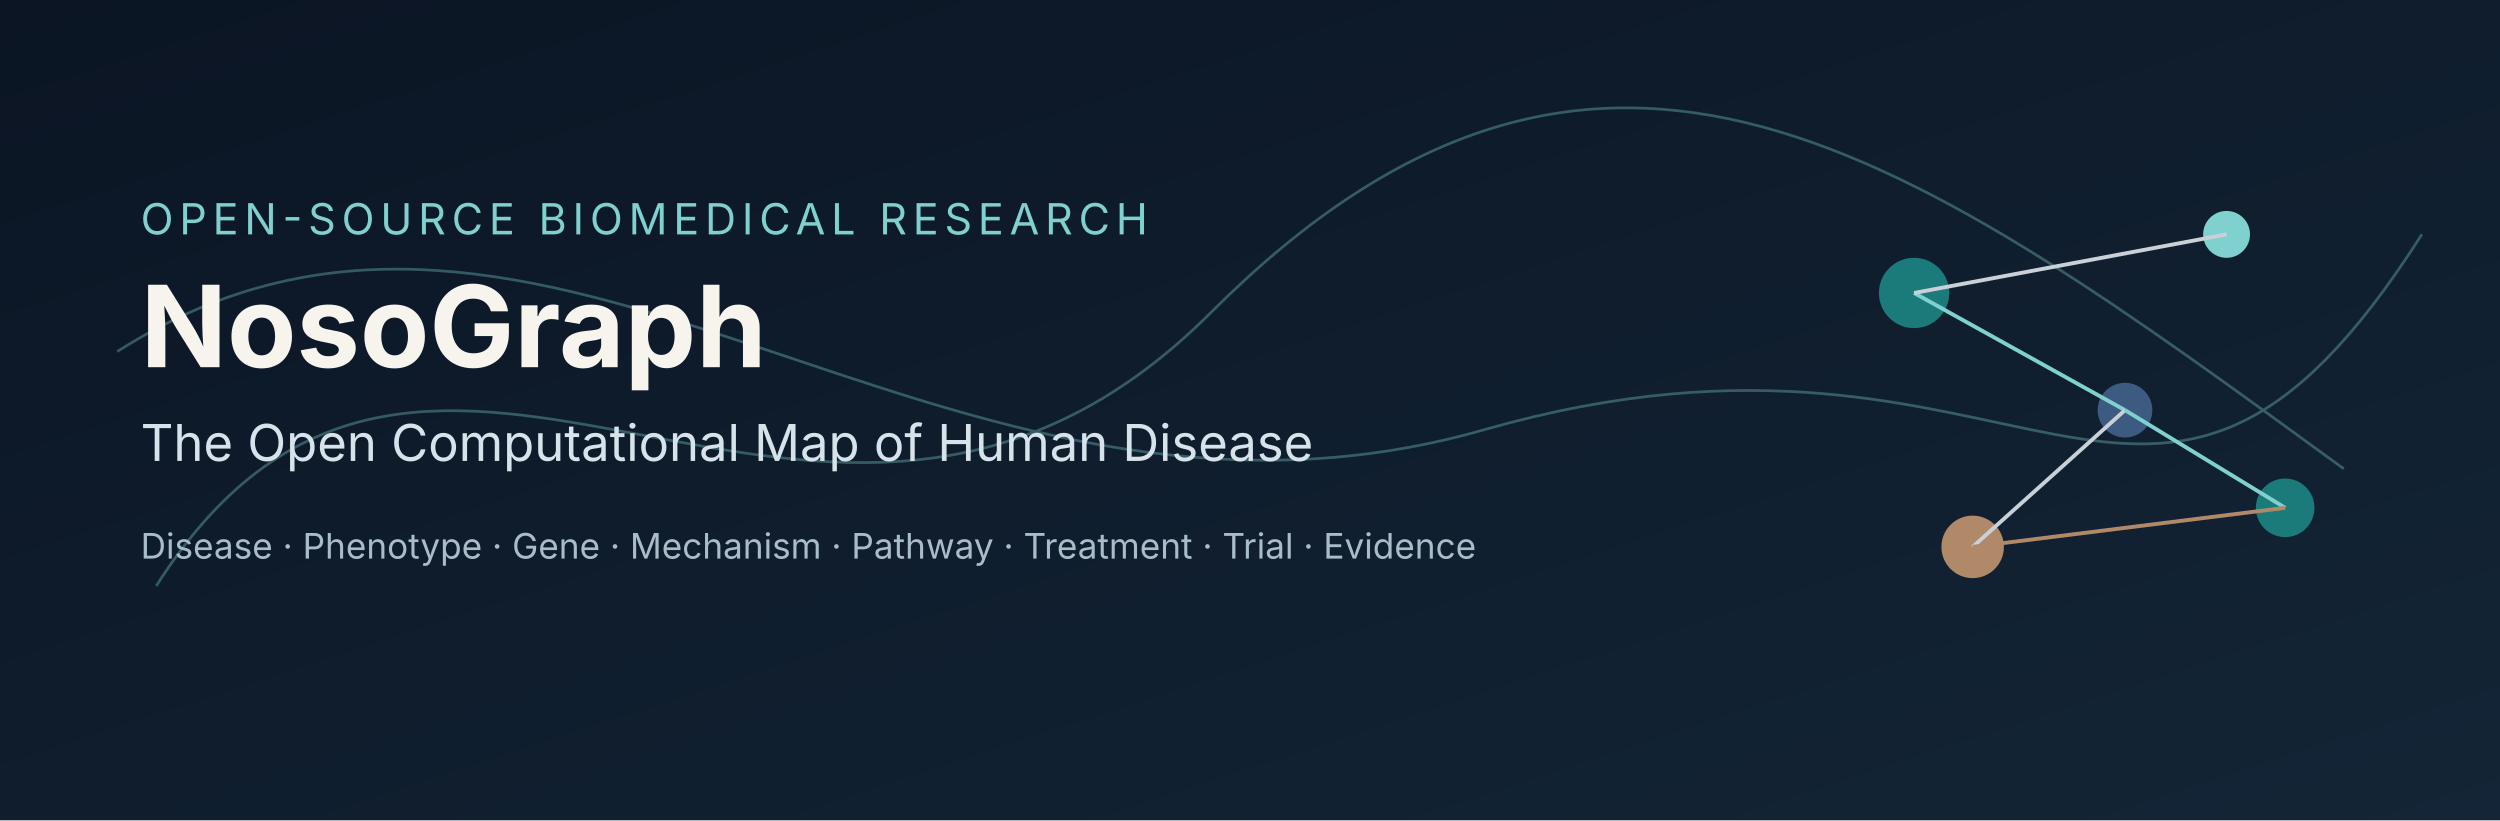
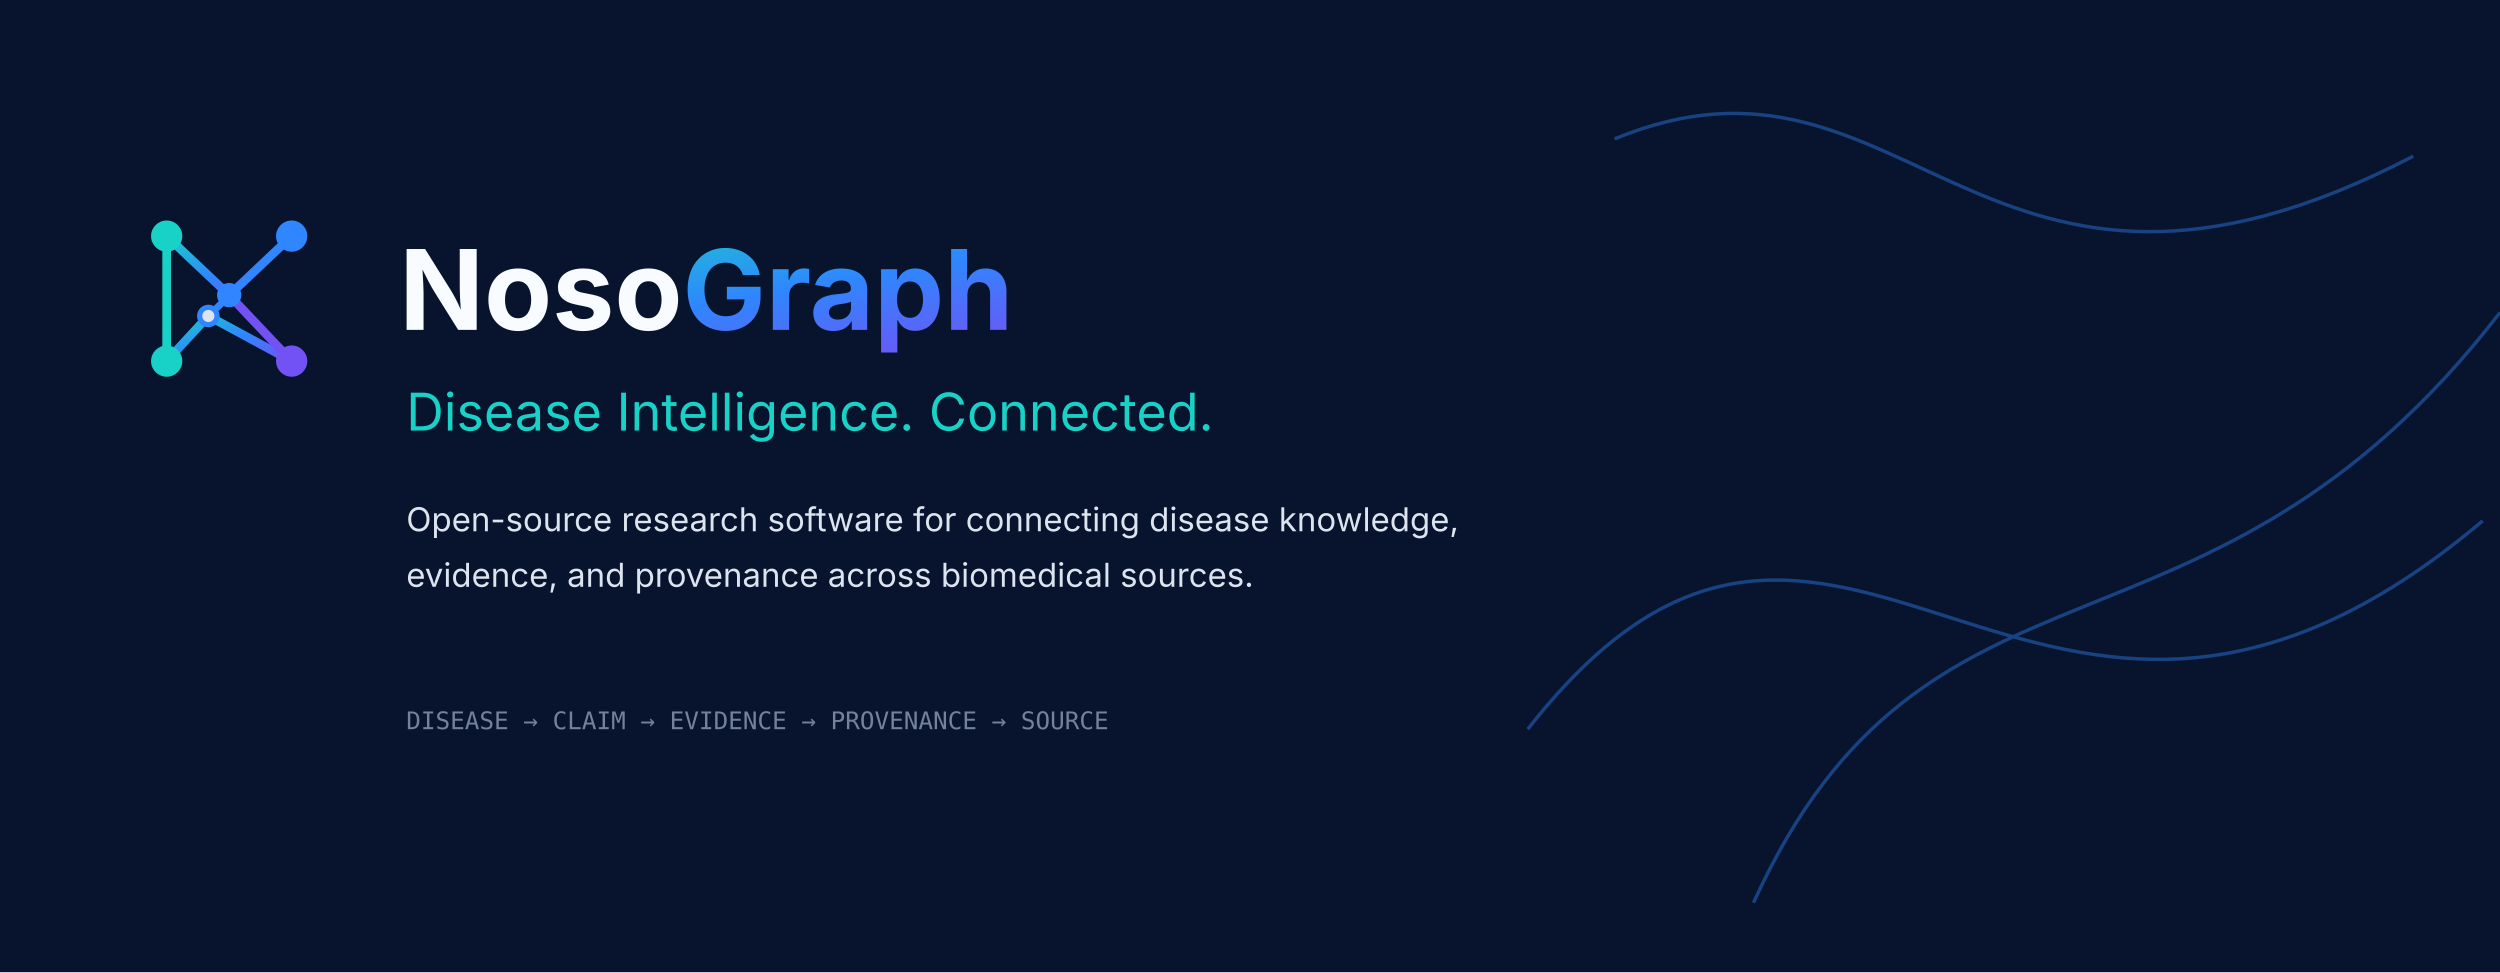
- <svg xmlns="http://www.w3.org/2000/svg" viewBox="0 0 1280 420" role="img">
+ <svg xmlns="http://www.w3.org/2000/svg" viewBox="0 0 1440 560" role="img">
  <defs>
-     <linearGradient id="g" x1="0" y1="0" x2="1" y2="1">
-       <stop offset="0%" stop-color="#0B1524" />
-       <stop offset="100%" stop-color="#132536" />
+     <linearGradient id="ng-gradient" x1="0" y1="0" x2="1" y2="1">
+       <stop offset="0" stop-color="#19D2C7" />
+       <stop offset="0.52" stop-color="#2F86FF" />
+       <stop offset="1" stop-color="#7252F4" />
    </linearGradient>
  </defs>
-   <rect width="1280" height="420" fill="url(#g)" />
-   <g opacity="0.35" fill="none" stroke="#7FD1CF" stroke-width="1.4">
-     <path d="M80 300 C 220 80, 420 360, 620 160 S 980 80, 1200 240" />
-     <path d="M60 180 C 280 40, 480 300, 760 220 S 1100 340, 1240 120" />
+   <rect width="1440" height="560" fill="#08142D" />
+   <g opacity=".4" fill="none" stroke="#2F86FF" stroke-width="2">
+     <path d="M930 80 C1100 10 1140 220 1390 90" />
+     <path d="M880 420 C1060 190 1170 520 1430 300" />
+     <path d="M1010 520 C1110 300 1270 400 1440 180" />
  </g>
-   <g font-family="Inter, Segoe UI, Helvetica, Arial, sans-serif" fill="#F7F4EE">
-     <text x="72" y="120" font-size="22" fill="#7FD1CF" letter-spacing="3">OPEN-SOURCE BIOMEDICAL RESEARCH</text>
-     <text x="72" y="188" font-size="58" font-weight="700">NosoGraph</text>
-     <text x="72" y="236" font-size="26" fill="#D7E3EA">The Open Computational Map of Human Disease</text>
-     <text x="72" y="286" font-size="18" fill="#A9BDC8">Disease · Phenotype · Gene · Mechanism · Pathway · Treatment · Trial · Evidence</text>
+   <g transform="translate(72 112)">
+     <g transform="translate(0 0) scale(1)">
+       <g fill="none" stroke-linecap="round" stroke-linejoin="round">
+         <path d="M24 24 V96" stroke="#19D2C7" stroke-width="5" />
+         <path d="M24 24 L60 58 L96 24" stroke="url(#ng-gradient)" stroke-width="5" />
+         <path d="M24 96 L48 70 L96 96" stroke="url(#ng-gradient)" stroke-width="5" />
+         <path d="M60 58 L96 96" stroke="#7252F4" stroke-width="5" />
+         <path d="M48 70 L96 24" stroke="#2F86FF" stroke-width="4" />
+         <circle cx="24" cy="24" r="9" fill="#19D2C7" stroke="none" />
+         <circle cx="24" cy="96" r="9" fill="#19D2C7" stroke="none" />
+         <circle cx="96" cy="24" r="9" fill="#2F86FF" stroke="none" />
+         <circle cx="96" cy="96" r="9" fill="#7252F4" stroke="none" />
+         <circle cx="60" cy="58" r="7" fill="#2F86FF" stroke="none" />
+         <circle cx="48" cy="70" r="5" fill="#DCE4EF" stroke="#2F86FF" stroke-width="3" />
+       </g>
+     </g>
  </g>
-   <g>
-     <circle cx="980" cy="150" r="18" fill="#1B7A7A" />
-     <circle cx="1088" cy="210" r="14" fill="#3D5A80" />
-     <circle cx="1010" cy="280" r="16" fill="#B08968" />
-     <circle cx="1140" cy="120" r="12" fill="#7FD1CF" />
-     <circle cx="1170" cy="260" r="15" fill="#1B7A7A" />
-     <line x1="980" y1="150" x2="1088" y2="210" stroke="#7FD1CF" stroke-width="2" />
-     <line x1="1088" y1="210" x2="1010" y2="280" stroke="#C9D0D8" stroke-width="2" />
-     <line x1="980" y1="150" x2="1140" y2="120" stroke="#C9D0D8" stroke-width="2" />
-     <line x1="1088" y1="210" x2="1170" y2="260" stroke="#7FD1CF" stroke-width="2" />
-     <line x1="1010" y1="280" x2="1170" y2="260" stroke="#B08968" stroke-width="2" />
-   </g>
+   <text x="230" y="190" font-family="Sora, Inter, Arial, sans-serif" font-size="64" font-weight="650" fill="#F8FBFF">Noso<tspan fill="url(#ng-gradient)">Graph</tspan>
+   </text>
+   <text x="234" y="248" font-family="Sora, Inter, Arial, sans-serif" font-size="30" fill="#19D2C7">Disease Intelligence. Connected.</text>
+   <text x="234" y="306" font-family="Inter, Arial, sans-serif" font-size="19" fill="#DCE4EF">Open-source research software for connecting disease knowledge,</text>
+   <text x="234" y="338" font-family="Inter, Arial, sans-serif" font-size="19" fill="#DCE4EF">evidence, and provenance across biomedical sources.</text>
+   <text x="234" y="420" font-family="JetBrains Mono, monospace" font-size="14" fill="#73819A">DISEASE → CLAIM → EVIDENCE → PROVENANCE → SOURCE</text>
</svg>
